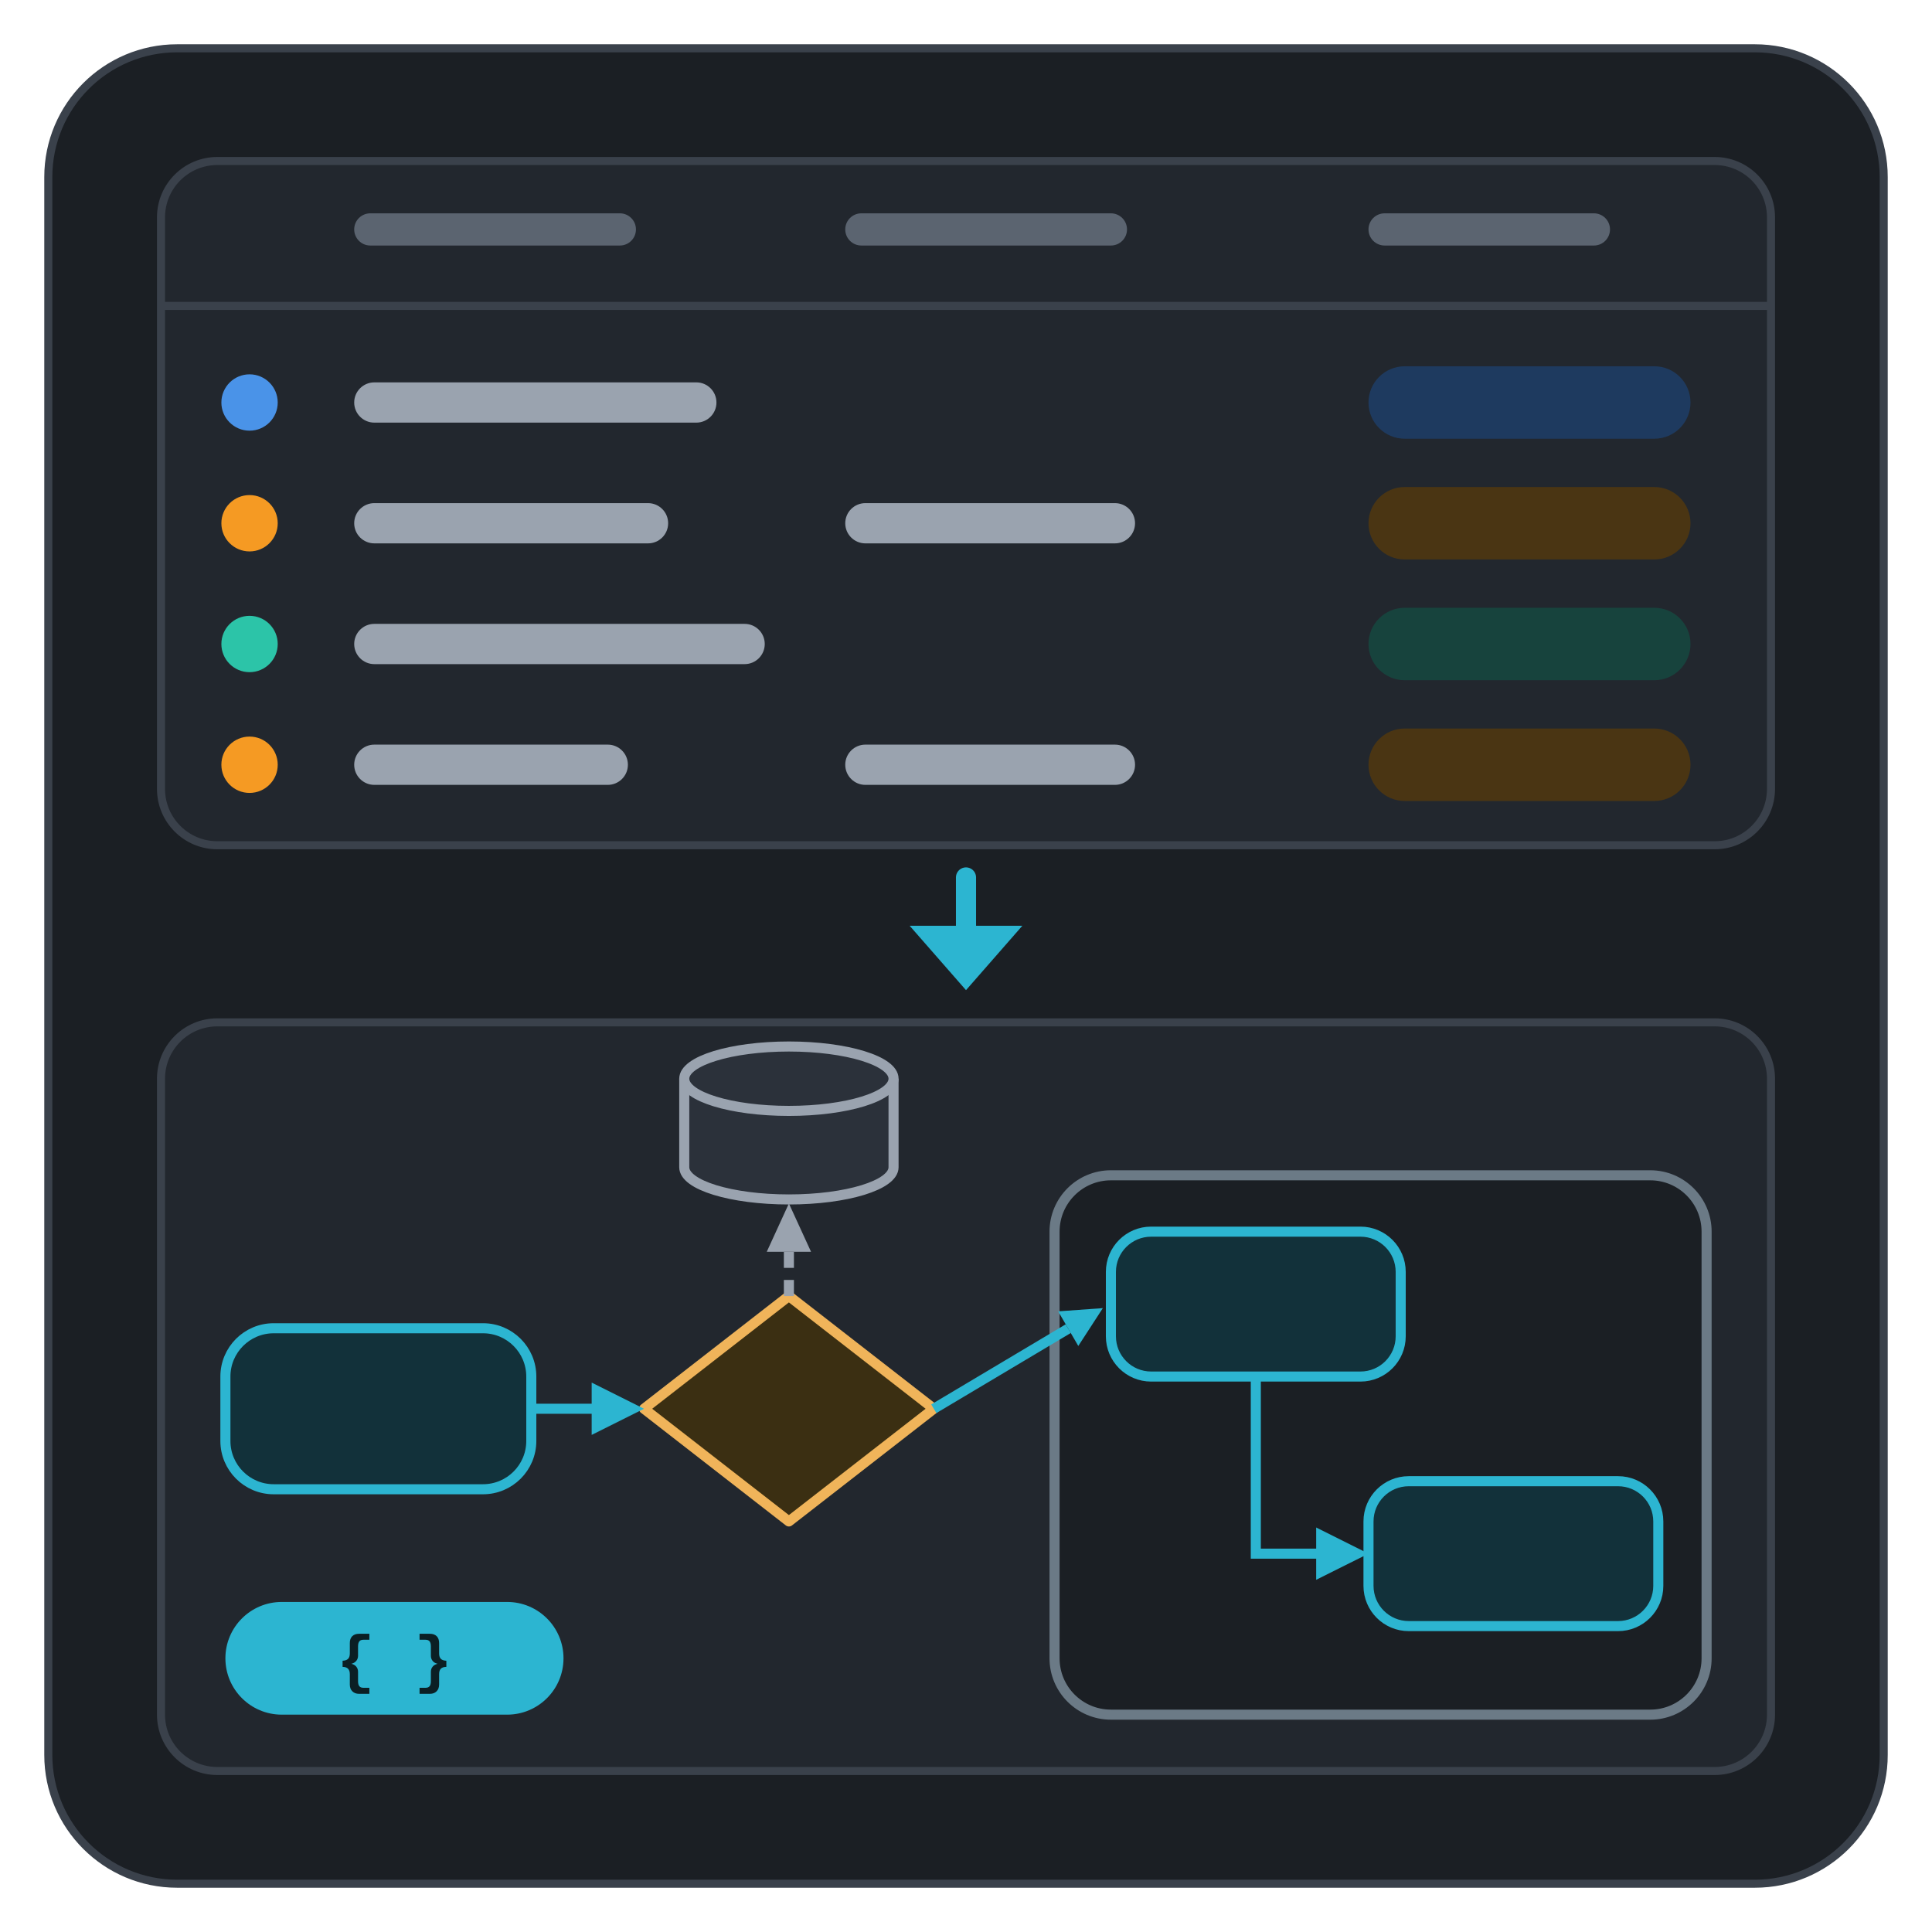
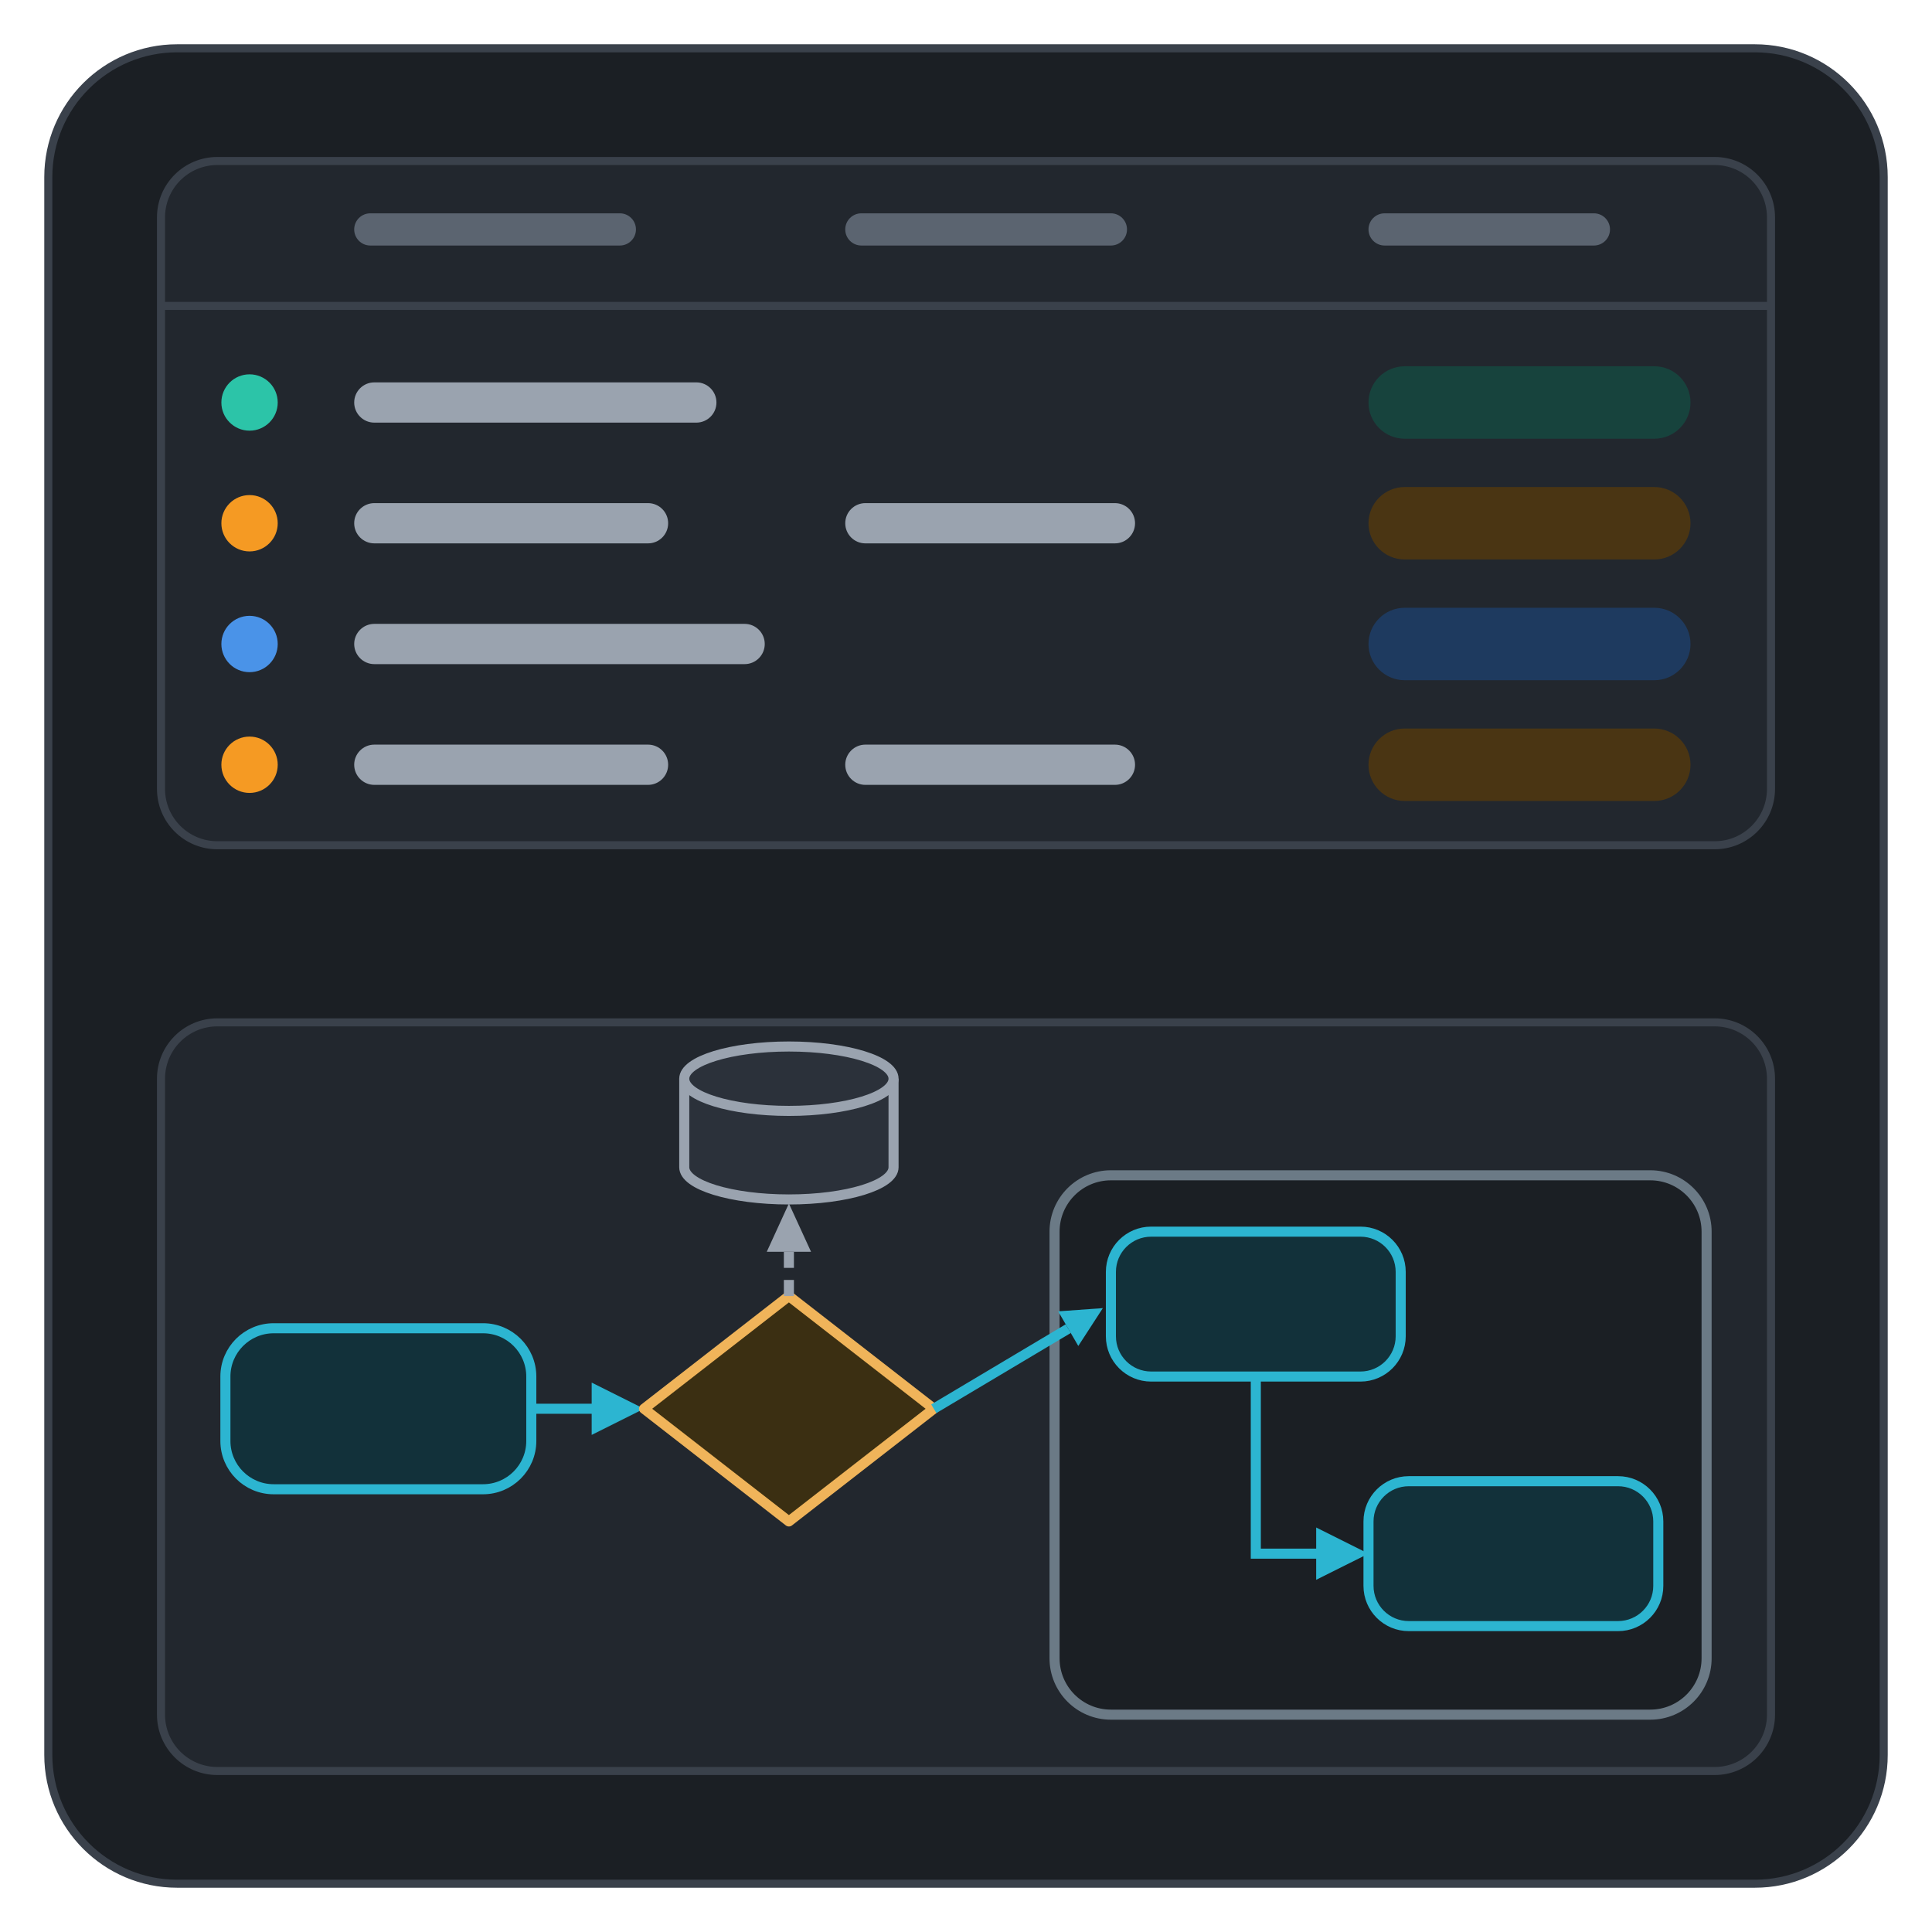
<svg xmlns="http://www.w3.org/2000/svg" width="480" height="480" viewBox="0 0 480 480" role="img" aria-label="Rows of data on top become a graph below">
  <style>
    .a{animation-duration:13.2s;animation-iteration-count:infinite;animation-timing-function:ease-out;transform-box:fill-box;transform-origin:center}
    .l{transform-origin:left center}
    @keyframes k0{0%,3.79%{opacity:0;transform:scale(0.55)}5.68%{opacity:1;transform:scale(1.12)}6.82%{transform:scale(1)}93.94%{opacity:1}97.73%,100%{opacity:0}}
    @keyframes k1{0%,5.30%{opacity:1;transform:scaleX(0)}8.33%{transform:scaleX(1)}93.94%{opacity:1;transform:scaleX(1)}97.73%,100%{opacity:0;transform:scaleX(1)}}
    @keyframes k2{0%,8.71%{opacity:0}10.98%{opacity:1}93.94%{opacity:1}97.73%,100%{opacity:0}}
    @keyframes k3{0%,11.36%{opacity:0;transform:scale(0.55)}13.26%{opacity:1;transform:scale(1.12)}14.39%{transform:scale(1)}93.94%{opacity:1}97.73%,100%{opacity:0}}
-     @keyframes k4{0%,18.18%{opacity:0;transform:scale(0.55)}20.08%{opacity:1;transform:scale(1.12)}21.21%{transform:scale(1)}93.94%{opacity:1}97.73%,100%{opacity:0}}
-     @keyframes k5{0%,19.70%{opacity:1;transform:scaleX(0)}22.73%{transform:scaleX(1)}93.94%{opacity:1;transform:scaleX(1)}97.73%,100%{opacity:0;transform:scaleX(1)}}
-     @keyframes k6{0%,23.11%{opacity:1;transform:scaleX(0)}26.14%{transform:scaleX(1)}93.94%{opacity:1;transform:scaleX(1)}97.73%,100%{opacity:0;transform:scaleX(1)}}
-     @keyframes k7{0%,26.52%{opacity:0}28.79%{opacity:1}93.94%{opacity:1}97.73%,100%{opacity:0}}
-     @keyframes k8{0%,29.17%{opacity:1;stroke-dashoffset:100}31.06%{stroke-dashoffset:0}93.94%{opacity:1;stroke-dashoffset:0}97.73%,100%{opacity:0;stroke-dashoffset:0}}
-     @keyframes k9{0%,30.68%{opacity:0}31.82%{opacity:1}93.94%{opacity:1}97.73%,100%{opacity:0}}
-     @keyframes k10{0%,31.44%{opacity:0;transform:scale(0.55)}33.33%{opacity:1;transform:scale(1.12)}34.47%{transform:scale(1)}93.94%{opacity:1}97.73%,100%{opacity:0}}
-     @keyframes k11{0%,37.88%{opacity:0;transform:scale(0.55)}39.77%{opacity:1;transform:scale(1.12)}40.91%{transform:scale(1)}93.94%{opacity:1}97.73%,100%{opacity:0}}
-     @keyframes k12{0%,39.39%{opacity:1;transform:scaleX(0)}42.42%{transform:scaleX(1)}93.94%{opacity:1;transform:scaleX(1)}97.73%,100%{opacity:0;transform:scaleX(1)}}
-     @keyframes k13{0%,42.80%{opacity:0}45.08%{opacity:1}93.94%{opacity:1}97.73%,100%{opacity:0}}
-     @keyframes k14{0%,45.45%{opacity:0}48.48%{opacity:1}93.94%{opacity:1}97.73%,100%{opacity:0}}
-     @keyframes k15{0%,48.86%{opacity:0;transform:scale(0.55)}50.76%{opacity:1;transform:scale(1.12)}51.89%{transform:scale(1)}93.94%{opacity:1}97.73%,100%{opacity:0}}
-     @keyframes k16{0%,54.55%{opacity:0;transform:scale(0.55)}56.44%{opacity:1;transform:scale(1.12)}57.58%{transform:scale(1)}93.94%{opacity:1}97.73%,100%{opacity:0}}
-     @keyframes k17{0%,56.06%{opacity:1;transform:scaleX(0)}59.09%{transform:scaleX(1)}93.94%{opacity:1;transform:scaleX(1)}97.73%,100%{opacity:0;transform:scaleX(1)}}
-     @keyframes k18{0%,59.47%{opacity:1;transform:scaleX(0)}62.50%{transform:scaleX(1)}93.94%{opacity:1;transform:scaleX(1)}97.73%,100%{opacity:0;transform:scaleX(1)}}
-     @keyframes k19{0%,62.88%{opacity:0}65.15%{opacity:1}93.94%{opacity:1}97.73%,100%{opacity:0}}
-     @keyframes k20{0%,65.53%{opacity:1;stroke-dashoffset:100}67.80%{stroke-dashoffset:0}93.94%{opacity:1;stroke-dashoffset:0}97.73%,100%{opacity:0;stroke-dashoffset:0}}
-     @keyframes k21{0%,67.42%{opacity:0}68.56%{opacity:1}93.94%{opacity:1}97.73%,100%{opacity:0}}
-     @keyframes k22{0%,68.18%{opacity:0;transform:scale(0.55)}70.08%{opacity:1;transform:scale(1.12)}71.21%{transform:scale(1)}93.94%{opacity:1}97.73%,100%{opacity:0}}
-     @keyframes k23{0%,70.45%{opacity:1;stroke-dashoffset:100}72.73%{stroke-dashoffset:0}93.94%{opacity:1;stroke-dashoffset:0}97.73%,100%{opacity:0;stroke-dashoffset:0}}
-     @keyframes k24{0%,72.35%{opacity:0}73.48%{opacity:1}93.94%{opacity:1}97.73%,100%{opacity:0}}
-     @keyframes k25{0%,75.76%{opacity:0;transform:scale(0.55)}77.65%{opacity:1;transform:scale(1.12)}78.79%{transform:scale(1)}93.94%{opacity:1}97.73%,100%{opacity:0}}
-     @keyframes k26{0%,78.03%{opacity:0}80.30%{opacity:1}93.94%{opacity:1}97.73%,100%{opacity:0}}
-     @keyframes k27{0%,82.58%{opacity:0;transform:scale(0.55)}84.85%{opacity:1;transform:scale(1.2)}86.36%{transform:scale(0.96)}87.50%{transform:scale(1)}92.42%{transform:scale(1)}93.94%{opacity:1}97.73%,100%{opacity:0}}
-     @keyframes k28{0%{transform:translateY(0)}10.91%{transform:translateY(0)}12.12%{transform:translateY(6px)}14.02%{transform:translateY(0)}29.09%{transform:translateY(0)}30.30%{transform:translateY(6px)}32.20%{transform:translateY(0)}45.38%{transform:translateY(0)}46.59%{transform:translateY(6px)}48.48%{transform:translateY(0)}62.80%{transform:translateY(0)}64.02%{transform:translateY(6px)}65.91%{transform:translateY(0)}100%{transform:translateY(0)}}
+     @keyframes k4{0%,22.73%{opacity:0;transform:scale(0.55)}24.62%{opacity:1;transform:scale(1.12)}25.76%{transform:scale(1)}93.94%{opacity:1}97.73%,100%{opacity:0}}
+     @keyframes k5{0%,24.24%{opacity:1;transform:scaleX(0)}27.27%{transform:scaleX(1)}93.94%{opacity:1;transform:scaleX(1)}97.73%,100%{opacity:0;transform:scaleX(1)}}
+     @keyframes k6{0%,27.65%{opacity:1;transform:scaleX(0)}30.68%{transform:scaleX(1)}93.94%{opacity:1;transform:scaleX(1)}97.73%,100%{opacity:0;transform:scaleX(1)}}
+     @keyframes k7{0%,31.06%{opacity:0}33.33%{opacity:1}93.94%{opacity:1}97.73%,100%{opacity:0}}
+     @keyframes k8{0%,33.71%{opacity:1;stroke-dashoffset:100}35.61%{stroke-dashoffset:0}93.94%{opacity:1;stroke-dashoffset:0}97.73%,100%{opacity:0;stroke-dashoffset:0}}
+     @keyframes k9{0%,35.23%{opacity:0}36.36%{opacity:1}93.94%{opacity:1}97.73%,100%{opacity:0}}
+     @keyframes k10{0%,35.98%{opacity:0;transform:scale(0.55)}37.88%{opacity:1;transform:scale(1.12)}39.02%{transform:scale(1)}93.94%{opacity:1}97.73%,100%{opacity:0}}
+     @keyframes k11{0%,41.67%{opacity:0;transform:scale(0.55)}43.56%{opacity:1;transform:scale(1.12)}44.70%{transform:scale(1)}93.94%{opacity:1}97.73%,100%{opacity:0}}
+     @keyframes k12{0%,43.18%{opacity:1;transform:scaleX(0)}46.21%{transform:scaleX(1)}93.94%{opacity:1;transform:scaleX(1)}97.73%,100%{opacity:0;transform:scaleX(1)}}
+     @keyframes k13{0%,46.59%{opacity:0}48.86%{opacity:1}93.94%{opacity:1}97.73%,100%{opacity:0}}
+     @keyframes k14{0%,49.24%{opacity:0;transform:scale(0.55)}51.14%{opacity:1;transform:scale(1.12)}52.27%{transform:scale(1)}93.94%{opacity:1}97.73%,100%{opacity:0}}
+     @keyframes k15{0%,60.61%{opacity:0;transform:scale(0.55)}62.50%{opacity:1;transform:scale(1.12)}63.64%{transform:scale(1)}93.94%{opacity:1}97.73%,100%{opacity:0}}
+     @keyframes k16{0%,62.12%{opacity:1;transform:scaleX(0)}65.15%{transform:scaleX(1)}93.94%{opacity:1;transform:scaleX(1)}97.73%,100%{opacity:0;transform:scaleX(1)}}
+     @keyframes k17{0%,65.53%{opacity:1;transform:scaleX(0)}68.56%{transform:scaleX(1)}93.94%{opacity:1;transform:scaleX(1)}97.73%,100%{opacity:0;transform:scaleX(1)}}
+     @keyframes k18{0%,68.94%{opacity:0}71.21%{opacity:1}93.94%{opacity:1}97.73%,100%{opacity:0}}
+     @keyframes k19{0%,71.59%{opacity:1;stroke-dashoffset:100}73.86%{stroke-dashoffset:0}93.94%{opacity:1;stroke-dashoffset:0}97.73%,100%{opacity:0;stroke-dashoffset:0}}
+     @keyframes k20{0%,73.48%{opacity:0}74.62%{opacity:1}93.94%{opacity:1}97.73%,100%{opacity:0}}
+     @keyframes k21{0%,75.76%{opacity:0}78.03%{opacity:1}93.94%{opacity:1}97.73%,100%{opacity:0}}
+     @keyframes k22{0%,78.79%{opacity:1;stroke-dashoffset:100}81.06%{stroke-dashoffset:0}93.94%{opacity:1;stroke-dashoffset:0}97.73%,100%{opacity:0;stroke-dashoffset:0}}
+     @keyframes k23{0%,80.68%{opacity:0}81.82%{opacity:1}93.94%{opacity:1}97.73%,100%{opacity:0}}
    @media (prefers-reduced-motion:reduce){.a{animation:none!important;opacity:1!important;transform:none!important;stroke-dashoffset:0!important}}
  </style>
  <rect x="12" y="12" width="456" height="456" rx="32" fill="#1b1f24" stroke="#3a414b" stroke-width="2" />
  <rect x="40" y="40" width="400" height="170" rx="14" fill="#22272e" stroke="#3a414b" stroke-width="2" />
  <rect x="88" y="53" width="70" height="8" rx="4" fill="#5b6470" />
  <rect x="210" y="53" width="70" height="8" rx="4" fill="#5b6470" />
  <rect x="340" y="53" width="60" height="8" rx="4" fill="#5b6470" />
  <line x1="40" y1="76" x2="440" y2="76" stroke="#3a414b" stroke-width="2" />
-   <circle class="a" style="animation-name:k0" cx="62" cy="100" r="7" fill="#4a93e8" />
+   <circle class="a" style="animation-name:k0" cx="62" cy="100" r="7" fill="#2cc4a8" />
  <rect class="a l" style="animation-name:k1" x="88" y="95" width="90" height="10" rx="5" fill="#9aa3af" />
-   <rect class="a" style="animation-name:k2" x="340" y="91" width="80" height="18" rx="9" fill="#1e3a5f" />
+   <rect class="a" style="animation-name:k2" x="340" y="91" width="80" height="18" rx="9" fill="#17433d" />
  <circle class="a" style="animation-name:k4" cx="62" cy="130" r="7" fill="#f59a23" />
  <rect class="a l" style="animation-name:k5" x="88" y="125" width="78" height="10" rx="5" fill="#9aa3af" />
  <rect class="a l" style="animation-name:k6" x="210" y="125" width="72" height="10" rx="5" fill="#9aa3af" />
  <rect class="a" style="animation-name:k7" x="340" y="121" width="80" height="18" rx="9" fill="#4a3513" />
-   <circle class="a" style="animation-name:k11" cx="62" cy="160" r="7" fill="#2cc4a8" />
+   <circle class="a" style="animation-name:k11" cx="62" cy="160" r="7" fill="#4a93e8" />
  <rect class="a l" style="animation-name:k12" x="88" y="155" width="102" height="10" rx="5" fill="#9aa3af" />
-   <rect class="a" style="animation-name:k13" x="340" y="151" width="80" height="18" rx="9" fill="#17433d" />
-   <circle class="a" style="animation-name:k16" cx="62" cy="190" r="7" fill="#f59a23" />
-   <rect class="a l" style="animation-name:k17" x="88" y="185" width="68" height="10" rx="5" fill="#9aa3af" />
-   <rect class="a l" style="animation-name:k18" x="210" y="185" width="72" height="10" rx="5" fill="#9aa3af" />
-   <rect class="a" style="animation-name:k19" x="340" y="181" width="80" height="18" rx="9" fill="#4a3513" />
-   <line class="a" style="animation-name:k28" x1="240" y1="218" x2="240" y2="232" stroke="#2cb5d1" stroke-width="5" stroke-linecap="round" />
-   <polygon class="a" style="animation-name:k28" points="226,230 254,230 240,246" fill="#2cb5d1" />
+   <rect class="a" style="animation-name:k13" x="340" y="151" width="80" height="18" rx="9" fill="#1e3a5f" />
+   <circle class="a" style="animation-name:k15" cx="62" cy="190" r="7" fill="#f59a23" />
+   <rect class="a l" style="animation-name:k16" x="88" y="185" width="78" height="10" rx="5" fill="#9aa3af" />
+   <rect class="a l" style="animation-name:k17" x="210" y="185" width="72" height="10" rx="5" fill="#9aa3af" />
+   <rect class="a" style="animation-name:k18" x="340" y="181" width="80" height="18" rx="9" fill="#4a3513" />
  <rect x="40" y="254" width="400" height="186" rx="14" fill="#22272e" stroke="#3a414b" stroke-width="2" />
-   <rect class="a" style="animation-name:k14" x="262" y="292" width="162" height="134" rx="14" fill="#1b1f24" stroke="#6b7a86" stroke-width="2.5" />
+   <rect class="a" style="animation-name:k3" x="262" y="292" width="162" height="134" rx="14" fill="#1b1f24" stroke="#6b7a86" stroke-width="2.5" />
  <rect class="a" style="animation-name:k3" x="56" y="330" width="76" height="40" rx="12" fill="#12313a" stroke="#2cb5d1" stroke-width="2.5" />
-   <polygon class="a" style="animation-name:k10" points="160,350 196,322 232,350 196,378" fill="#3b2f12" stroke="#f0b45a" stroke-width="2.5" stroke-linejoin="round" />
-   <path class="a" style="animation-name:k25" d="M170 268 V290 A26 8 0 0 0 222 290 V268" fill="#2b313a" stroke="#9aa3af" stroke-width="2.5" />
-   <ellipse class="a" style="animation-name:k25" cx="196" cy="268" rx="26" ry="8" fill="#2b313a" stroke="#9aa3af" stroke-width="2.5" />
-   <rect class="a" style="animation-name:k15" x="276" y="306" width="72" height="36" rx="10" fill="#12313a" stroke="#2cb5d1" stroke-width="2.5" />
-   <rect class="a" style="animation-name:k22" x="340" y="368" width="72" height="36" rx="10" fill="#12313a" stroke="#2cb5d1" stroke-width="2.5" />
+   <rect class="a" style="animation-name:k3" x="276" y="306" width="72" height="36" rx="10" fill="#12313a" stroke="#2cb5d1" stroke-width="2.5" />
+   <rect class="a" style="animation-name:k3" x="340" y="368" width="72" height="36" rx="10" fill="#12313a" stroke="#2cb5d1" stroke-width="2.5" />
  <line class="a" pathLength="100" stroke-dasharray="100" style="animation-name:k8" x1="132" y1="350" x2="148" y2="350" stroke="#2cb5d1" stroke-width="2.5" />
  <polygon class="a" style="animation-name:k9" points="160,350 147,343.5 147,356.5" fill="#2cb5d1" />
-   <line class="a" pathLength="100" stroke-dasharray="100" style="animation-name:k20" x1="232" y1="350" x2="265.4" y2="330.1" stroke="#2cb5d1" stroke-width="2.5" />
-   <polygon class="a" style="animation-name:k21" points="274,325 267.9,334.4 262.9,325.8" fill="#2cb5d1" />
-   <line class="a" style="animation-name:k26" x1="196" y1="322" x2="196" y2="311" stroke="#9aa3af" stroke-width="2.5" stroke-dasharray="4 3" />
-   <polygon class="a" style="animation-name:k26" points="196,299 190.5,311 201.5,311" fill="#9aa3af" />
-   <path class="a" pathLength="100" stroke-dasharray="100" style="animation-name:k23" d="M312 342 V386 H328" fill="none" stroke="#2cb5d1" stroke-width="2.5" />
-   <polygon class="a" style="animation-name:k24" points="340,386 327,379.5 327,392.5" fill="#2cb5d1" />
-   <rect class="a" style="animation-name:k27" x="56" y="398" width="84" height="28" rx="14" fill="#2cb5d1" />
-   <text class="a" style="animation-name:k27" x="98" y="417.5" text-anchor="middle" font-family="Consolas, 'Courier New', monospace" font-size="16" font-weight="bold" fill="#0b1f24">{ }</text>
+   <polygon class="a" style="animation-name:k10" points="160,350 196,322 232,350 196,378" fill="#3b2f12" stroke="#f0b45a" stroke-width="2.5" stroke-linejoin="round" />
+   <g class="a" style="animation-name:k14">
+     <path d="M170 268 V290 A26 8 0 0 0 222 290 V268" fill="#2b313a" stroke="#9aa3af" stroke-width="2.5" />
+     <ellipse cx="196" cy="268" rx="26" ry="8" fill="#2b313a" stroke="#9aa3af" stroke-width="2.5" />
+   </g>
+   <line class="a" pathLength="100" stroke-dasharray="100" style="animation-name:k19" x1="232" y1="350" x2="265.4" y2="330.1" stroke="#2cb5d1" stroke-width="2.5" />
+   <polygon class="a" style="animation-name:k20" points="274,325 267.9,334.4 262.9,325.8" fill="#2cb5d1" />
+   <g class="a" style="animation-name:k21">
+     <line x1="196" y1="322" x2="196" y2="311" stroke="#9aa3af" stroke-width="2.5" stroke-dasharray="4 3" />
+     <polygon points="196,299 190.5,311 201.5,311" fill="#9aa3af" />
+   </g>
+   <path class="a" pathLength="100" stroke-dasharray="100" style="animation-name:k22" d="M312 342 V386 H328" fill="none" stroke="#2cb5d1" stroke-width="2.5" />
+   <polygon class="a" style="animation-name:k23" points="340,386 327,379.5 327,392.5" fill="#2cb5d1" />
</svg>
